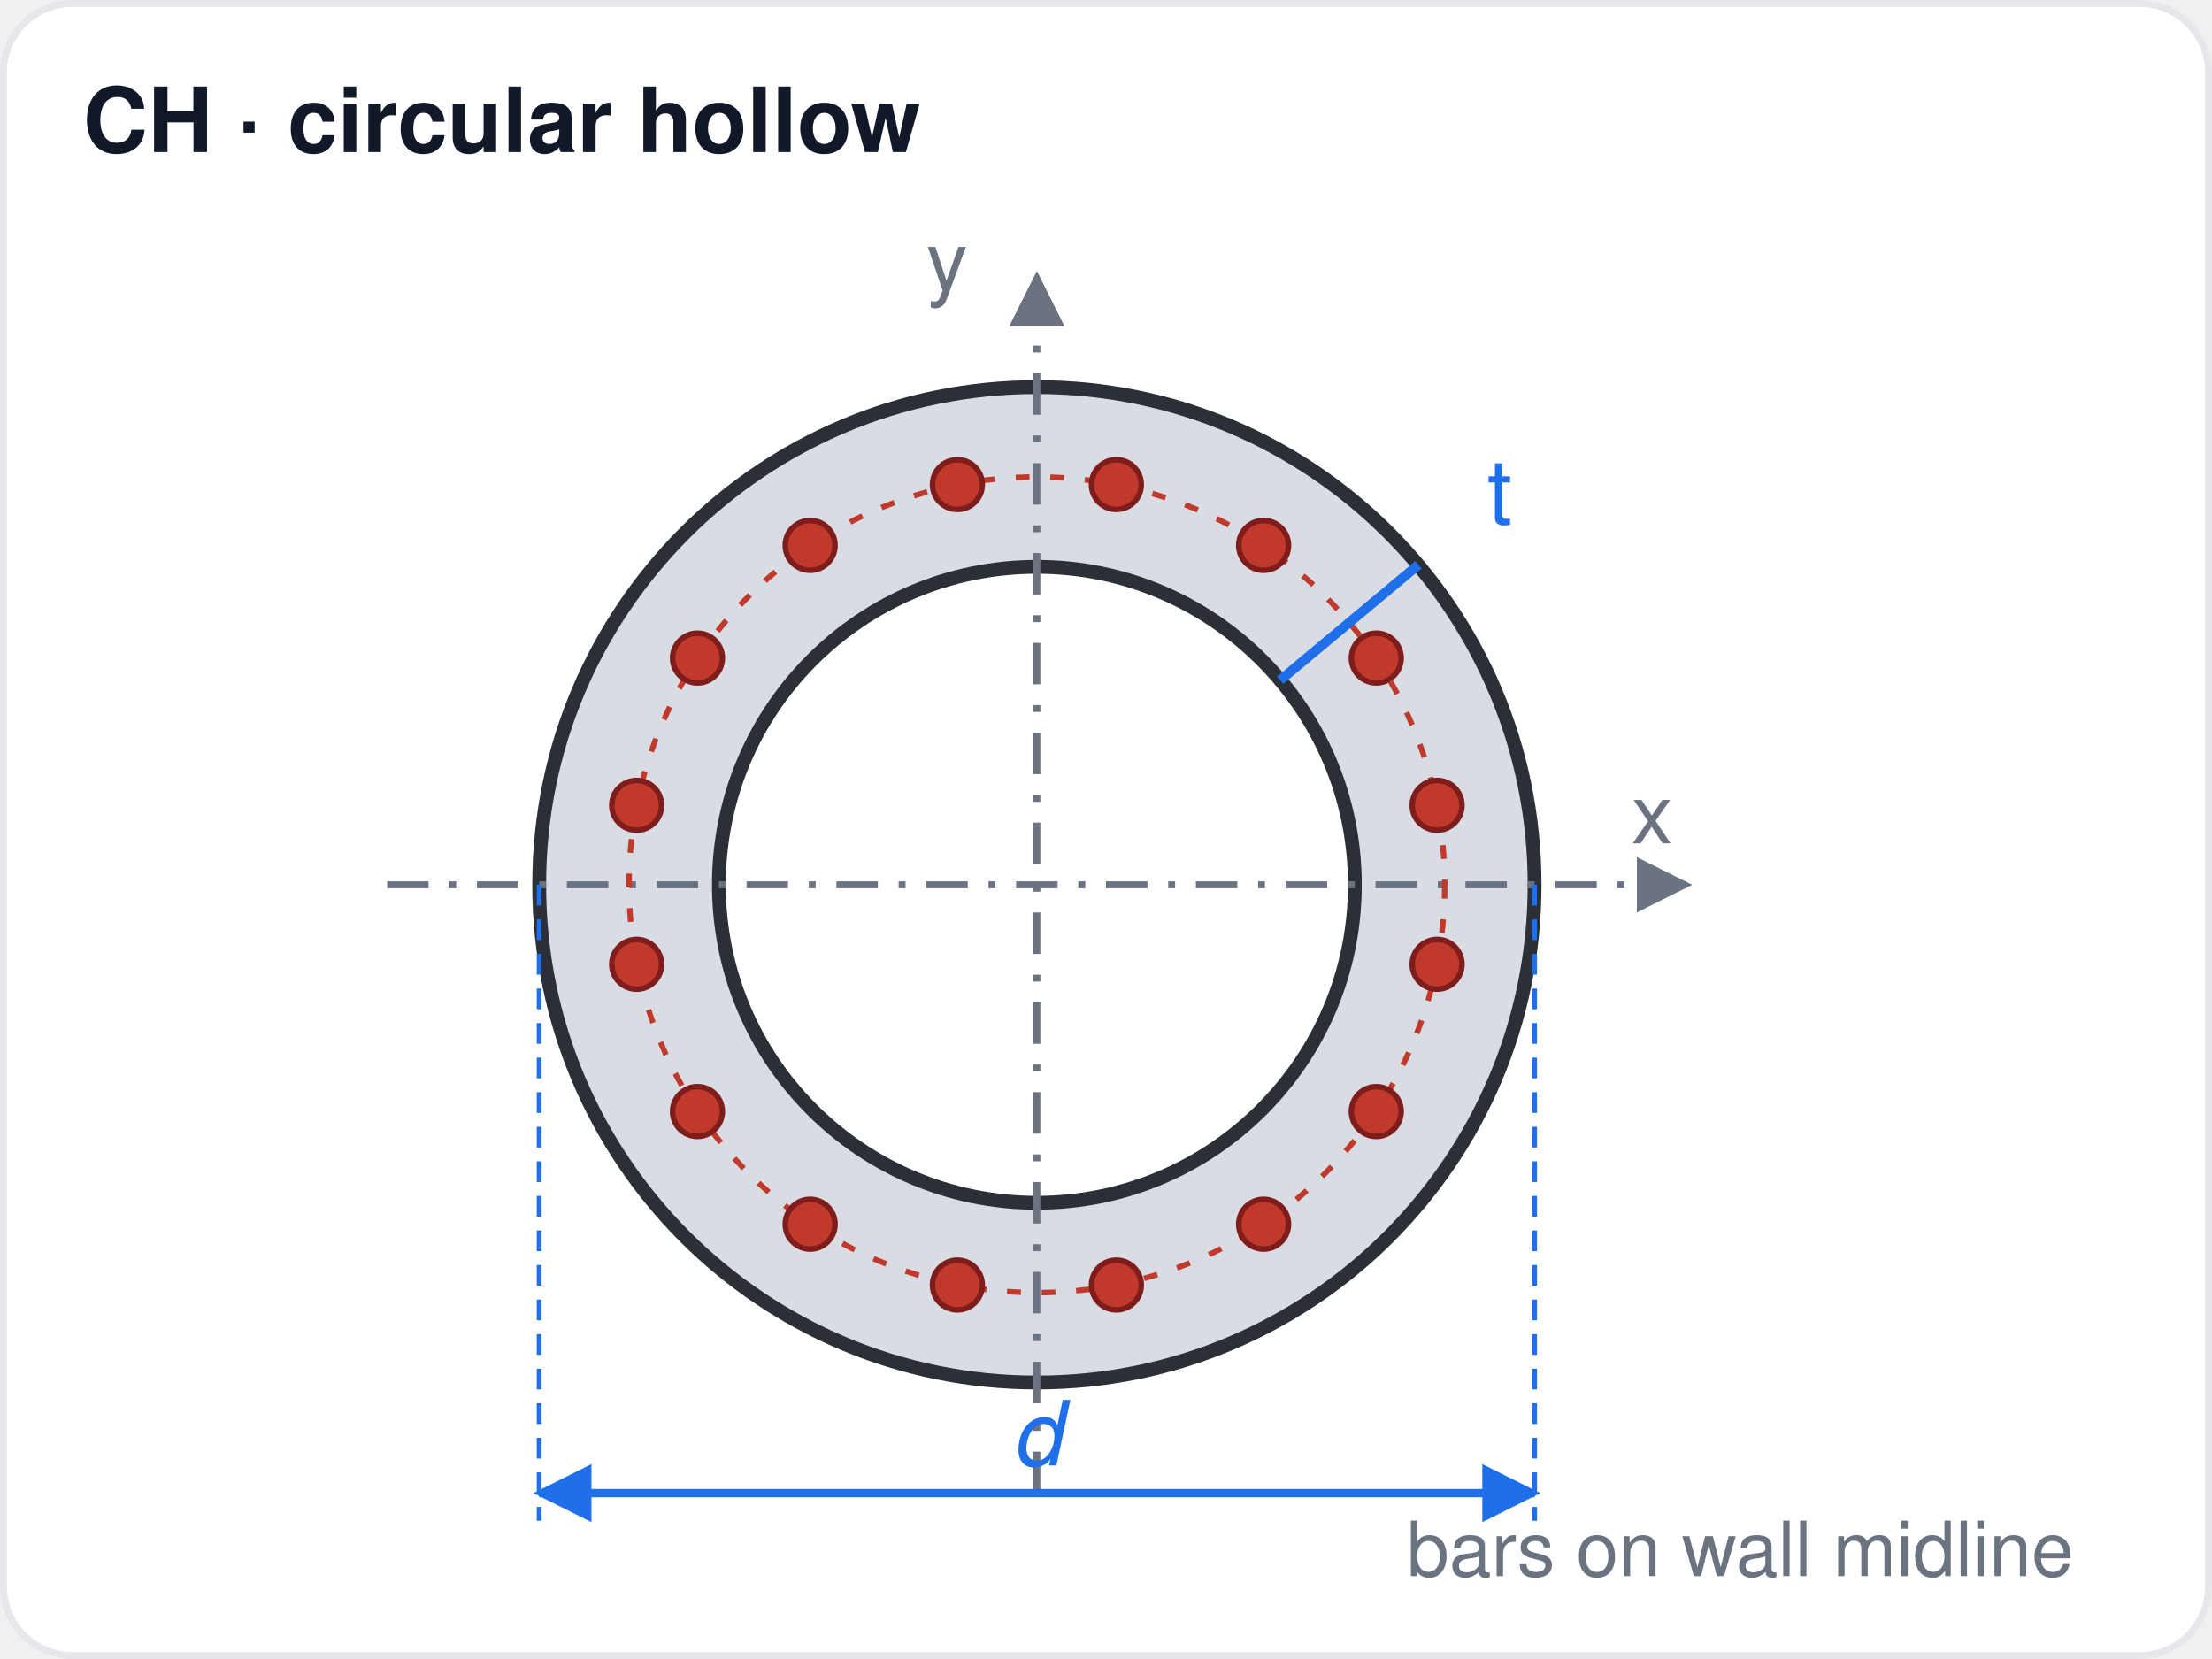
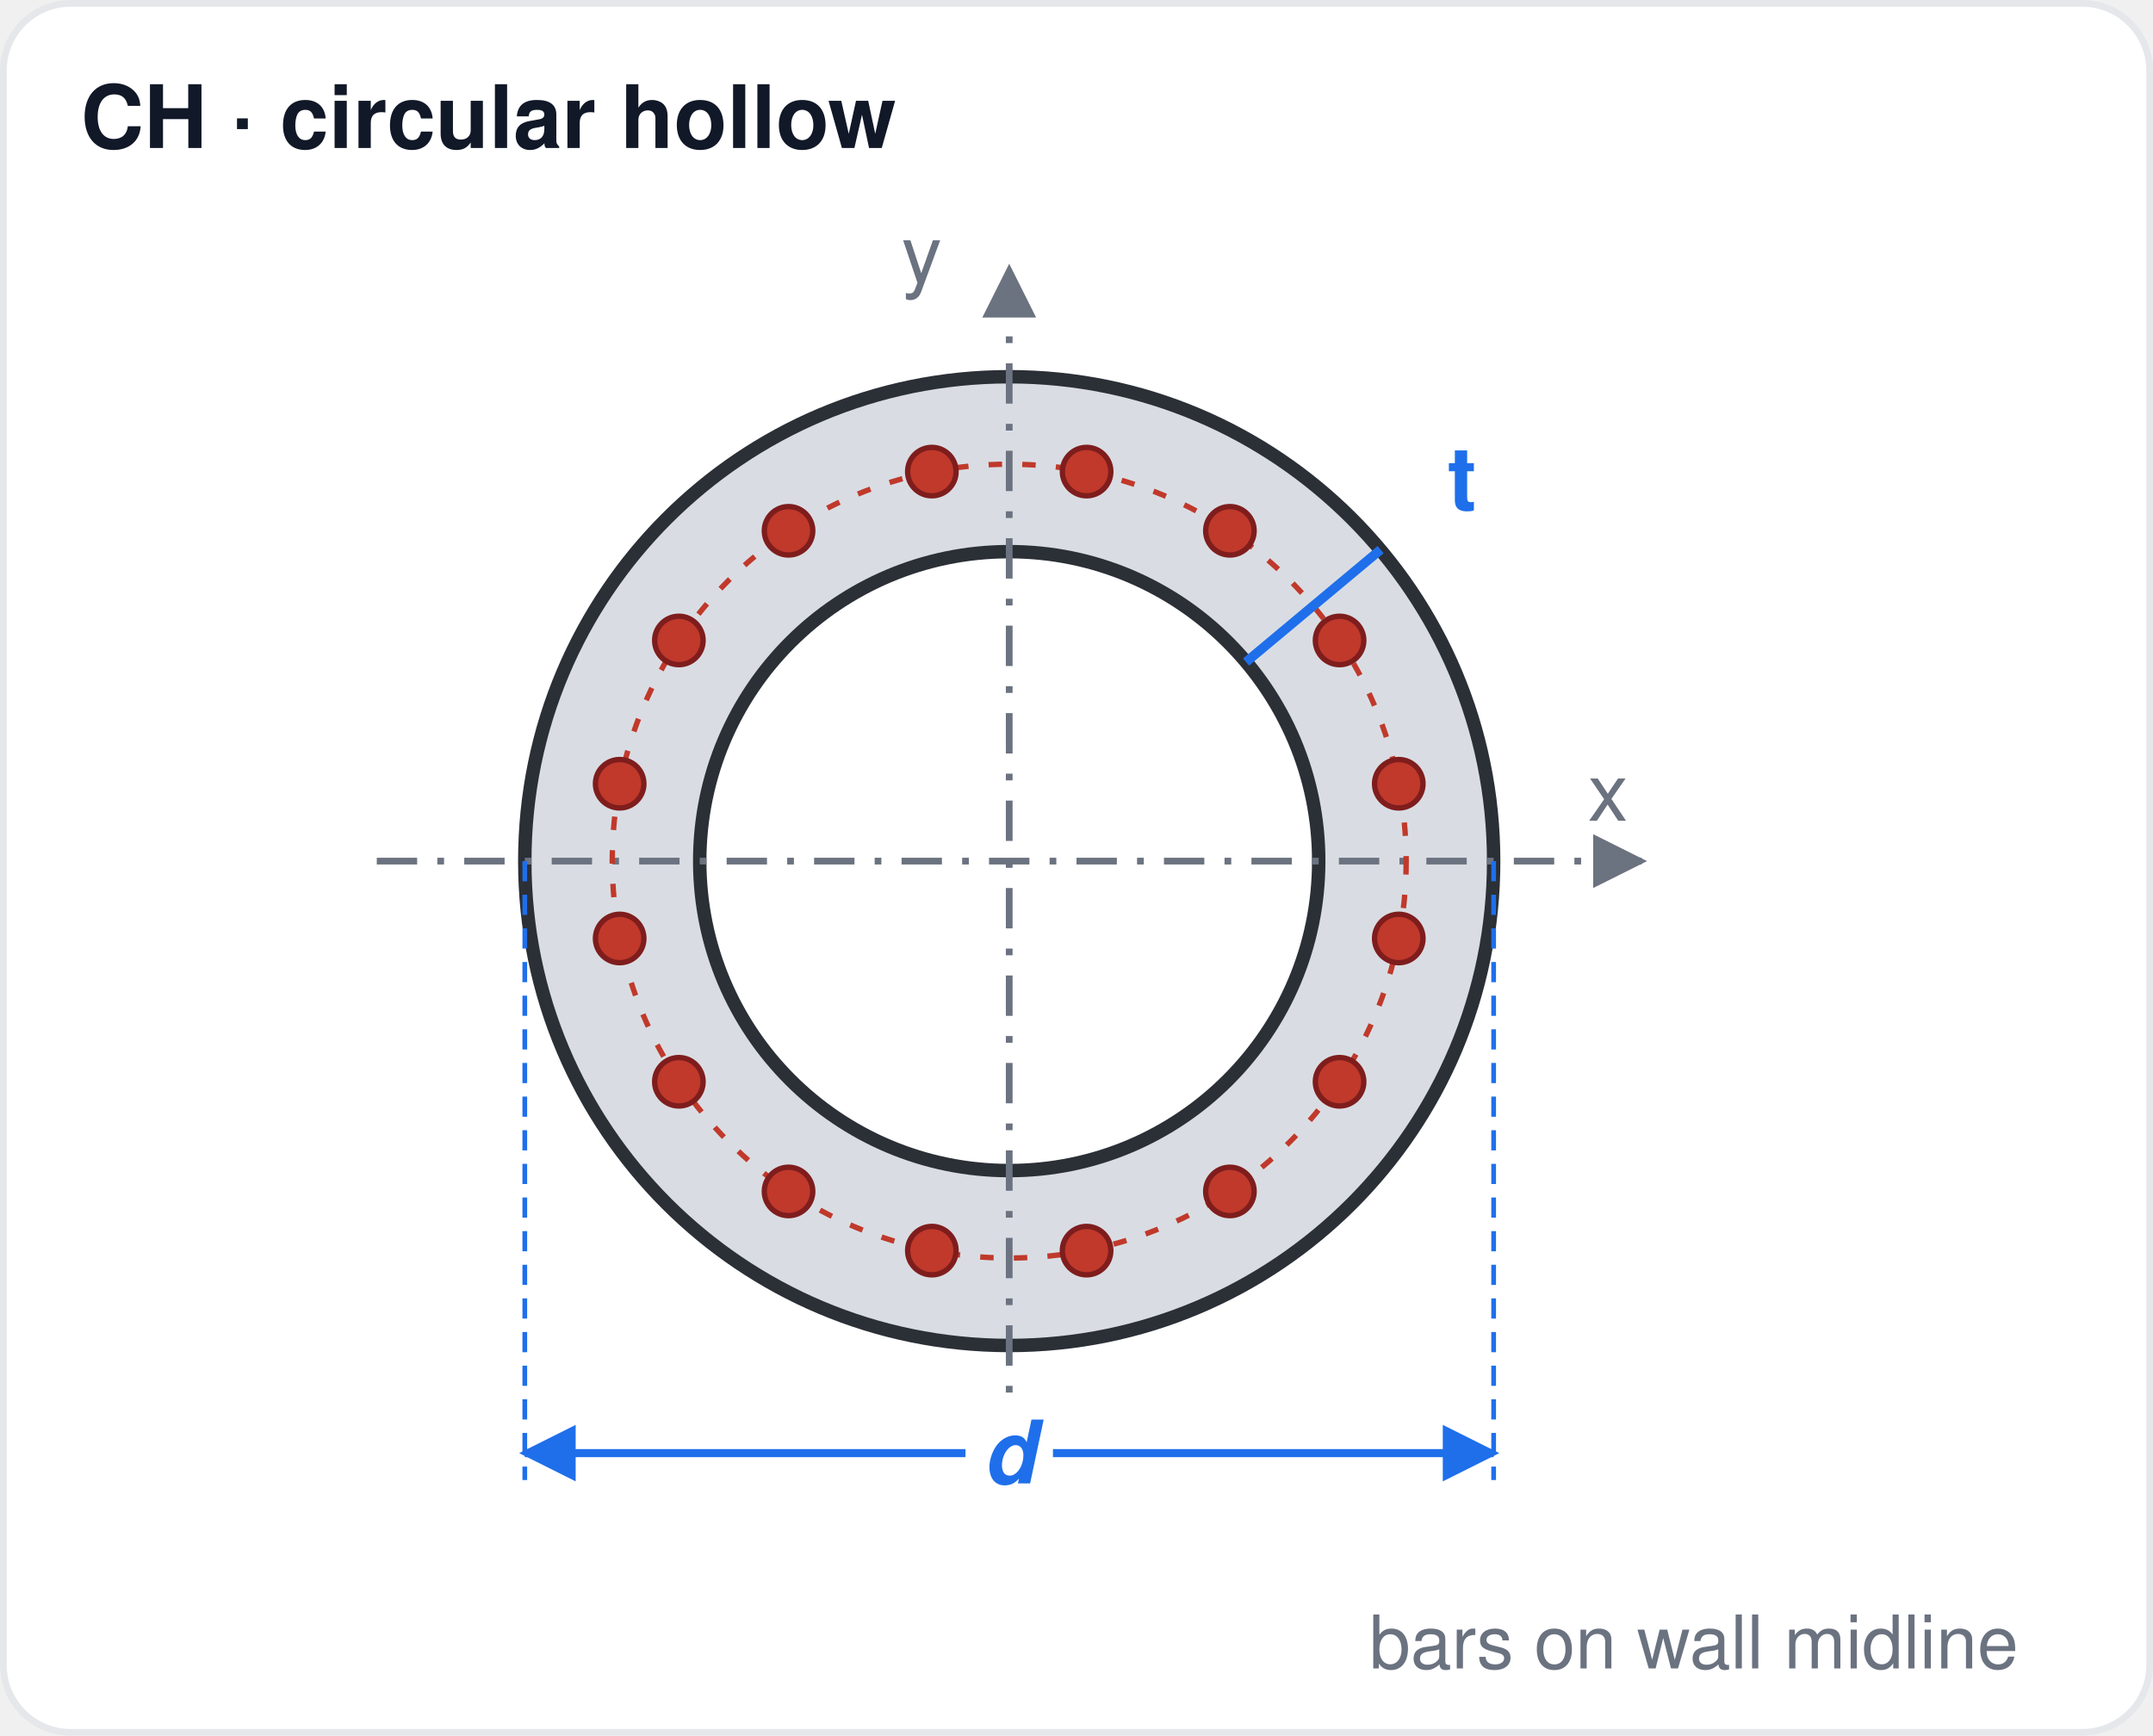
- <svg xmlns="http://www.w3.org/2000/svg" width="320" height="240" viewBox="0 0 320 240" font-family="Helvetica, Arial, sans-serif" font-size="13">
-   <rect x="0.5" y="0.5" width="319" height="239" rx="10" fill="#ffffff" stroke="#e5e7eb" />
+ <svg xmlns="http://www.w3.org/2000/svg" width="320" height="258" viewBox="0 0 320 258" font-family="Helvetica, Arial, sans-serif" font-size="13">
+   <rect x="0.5" y="0.5" width="319" height="257" rx="10" fill="#ffffff" stroke="#e5e7eb" />
  <defs>
    <marker id="a" viewBox="0 0 10 10" refX="9" refY="5" markerWidth="7" markerHeight="7" orient="auto-start-reverse">
      <path d="M0,0 L10,5 L0,10 z" fill="#1f6feb" />
    </marker>
    <marker id="m" viewBox="0 0 10 10" refX="9" refY="5" markerWidth="8" markerHeight="8" orient="auto-start-reverse">
      <path d="M0,0 L10,5 L0,10 z" fill="#6b7280" />
    </marker>
  </defs>
  <path d="M78,128 a72,72 0 1,0 144,0 a72,72 0 1,0 -144,0 Z M104,128 a46,46 0 1,1 92,0 a46,46 0 1,1 -92,0 Z" fill="#d9dde3" fill-rule="evenodd" stroke="#2b2f36" stroke-width="2" />
  <line x1="56" y1="128" x2="244" y2="128" stroke="#6b7280" stroke-width="1" stroke-dasharray="6,3,1,3" marker-end="url(#m)" />
  <line x1="150" y1="216" x2="150" y2="40" stroke="#6b7280" stroke-width="1" stroke-dasharray="6,3,1,3" marker-end="url(#m)" />
  <text x="242" y="122" fill="#6b7280" text-anchor="end" font-size="12" font-weight="normal">x</text>
  <text x="140" y="42" fill="#6b7280" text-anchor="end" font-size="12" font-weight="normal">y</text>
  <circle cx="150" cy="128" r="59.0" fill="none" stroke="#c0392b" stroke-width="0.8" stroke-dasharray="2,3" />
  <circle cx="207.9" cy="139.5" r="3.6" fill="#c0392b" stroke="#7f1d1d" stroke-width="0.8" />
  <circle cx="199.1" cy="160.8" r="3.6" fill="#c0392b" stroke="#7f1d1d" stroke-width="0.8" />
  <circle cx="182.8" cy="177.1" r="3.6" fill="#c0392b" stroke="#7f1d1d" stroke-width="0.8" />
  <circle cx="161.5" cy="185.9" r="3.6" fill="#c0392b" stroke="#7f1d1d" stroke-width="0.8" />
  <circle cx="138.5" cy="185.9" r="3.6" fill="#c0392b" stroke="#7f1d1d" stroke-width="0.8" />
  <circle cx="117.2" cy="177.1" r="3.6" fill="#c0392b" stroke="#7f1d1d" stroke-width="0.8" />
  <circle cx="100.9" cy="160.8" r="3.6" fill="#c0392b" stroke="#7f1d1d" stroke-width="0.8" />
  <circle cx="92.1" cy="139.5" r="3.6" fill="#c0392b" stroke="#7f1d1d" stroke-width="0.8" />
  <circle cx="92.1" cy="116.5" r="3.6" fill="#c0392b" stroke="#7f1d1d" stroke-width="0.8" />
  <circle cx="100.9" cy="95.2" r="3.6" fill="#c0392b" stroke="#7f1d1d" stroke-width="0.8" />
  <circle cx="117.2" cy="78.9" r="3.6" fill="#c0392b" stroke="#7f1d1d" stroke-width="0.8" />
  <circle cx="138.5" cy="70.1" r="3.6" fill="#c0392b" stroke="#7f1d1d" stroke-width="0.8" />
  <circle cx="161.5" cy="70.1" r="3.6" fill="#c0392b" stroke="#7f1d1d" stroke-width="0.8" />
  <circle cx="182.8" cy="78.9" r="3.6" fill="#c0392b" stroke="#7f1d1d" stroke-width="0.8" />
  <circle cx="199.1" cy="95.2" r="3.6" fill="#c0392b" stroke="#7f1d1d" stroke-width="0.8" />
  <circle cx="207.9" cy="116.5" r="3.6" fill="#c0392b" stroke="#7f1d1d" stroke-width="0.8" />
  <line x1="78" y1="128" x2="78" y2="220" stroke="#1f6feb" stroke-width="0.7" stroke-dasharray="3,2" />
  <line x1="222" y1="128" x2="222" y2="220" stroke="#1f6feb" stroke-width="0.7" stroke-dasharray="3,2" />
  <line x1="78" y1="216" x2="222" y2="216" stroke="#1f6feb" stroke-width="1.2" marker-start="url(#a)" marker-end="url(#a)" />
-   <text x="150.0" y="212.0" fill="#1f6feb" text-anchor="middle" font-style="italic">d</text>
+   <rect x="143.5" y="208.0" width="13" height="16" fill="#ffffff" />
+   <text x="150.0" y="220.5" fill="#1f6feb" text-anchor="middle" font-style="italic" font-weight="bold">d</text>
  <line x1="205.2" y1="81.7" x2="185.2" y2="98.4" stroke="#1f6feb" stroke-width="1.4" />
-   <text x="215.155" y="75.719" fill="#1f6feb" text-anchor="start" font-size="13" font-weight="normal">t</text>
-   <text x="300" y="228" fill="#6b7280" text-anchor="end" font-size="11" font-weight="normal">bars on wall midline</text>
+   <text x="215.155" y="75.719" fill="#1f6feb" text-anchor="start" font-size="13" font-weight="bold">t</text>
+   <text x="300" y="248" fill="#6b7280" text-anchor="end" font-size="11" font-weight="normal">bars on wall midline</text>
  <text x="12" y="22" fill="#111827" text-anchor="start" font-size="13" font-weight="bold">CH · circular hollow</text>
</svg>
